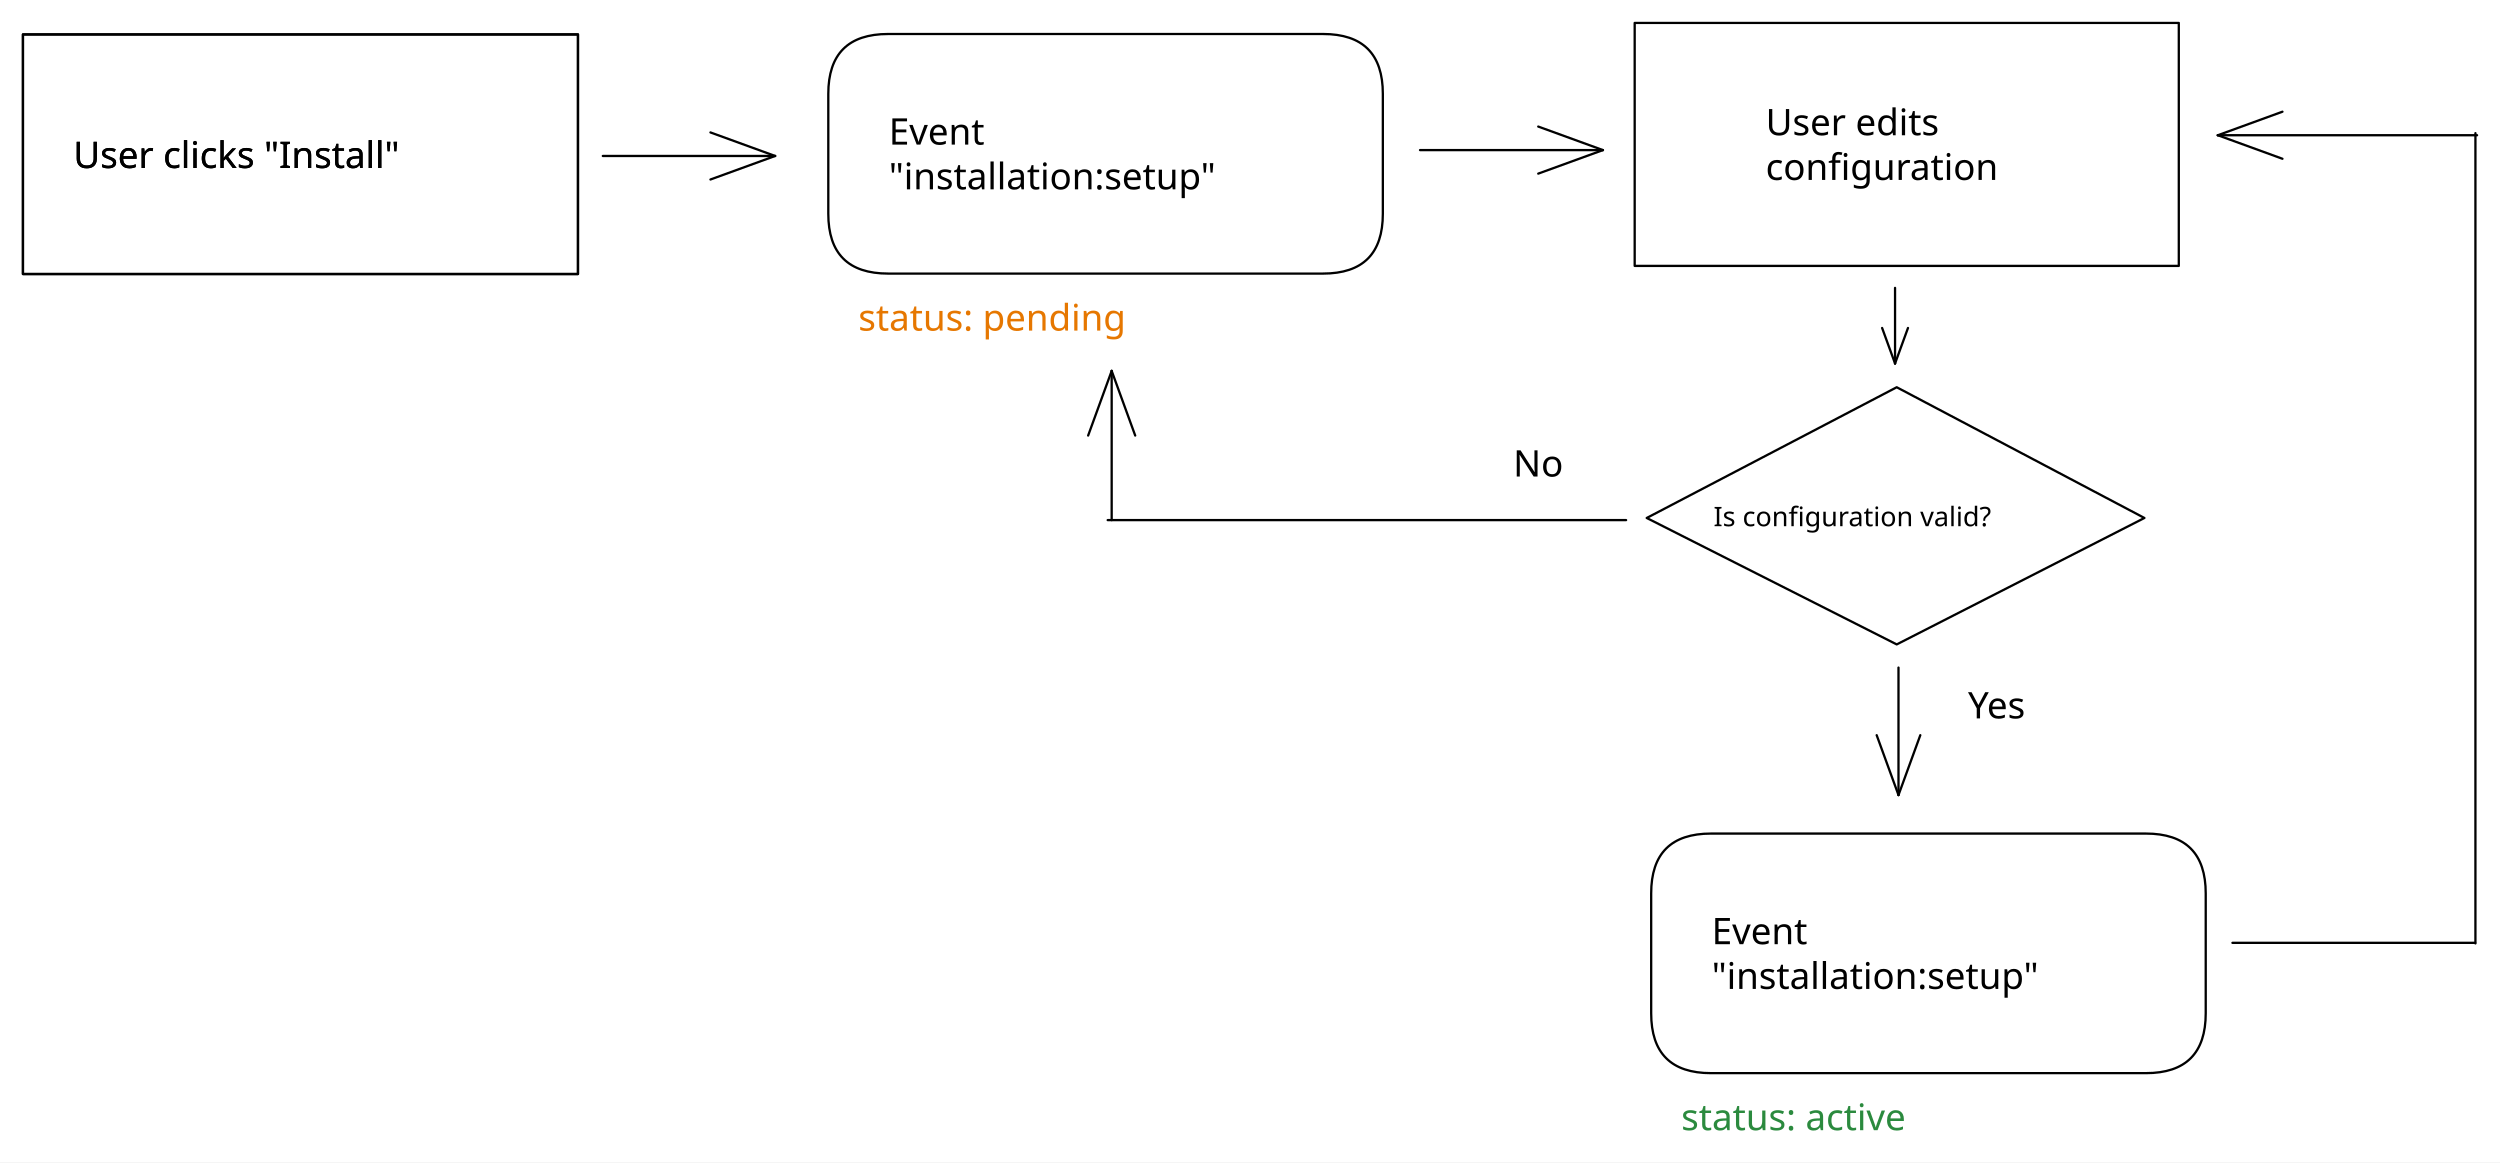
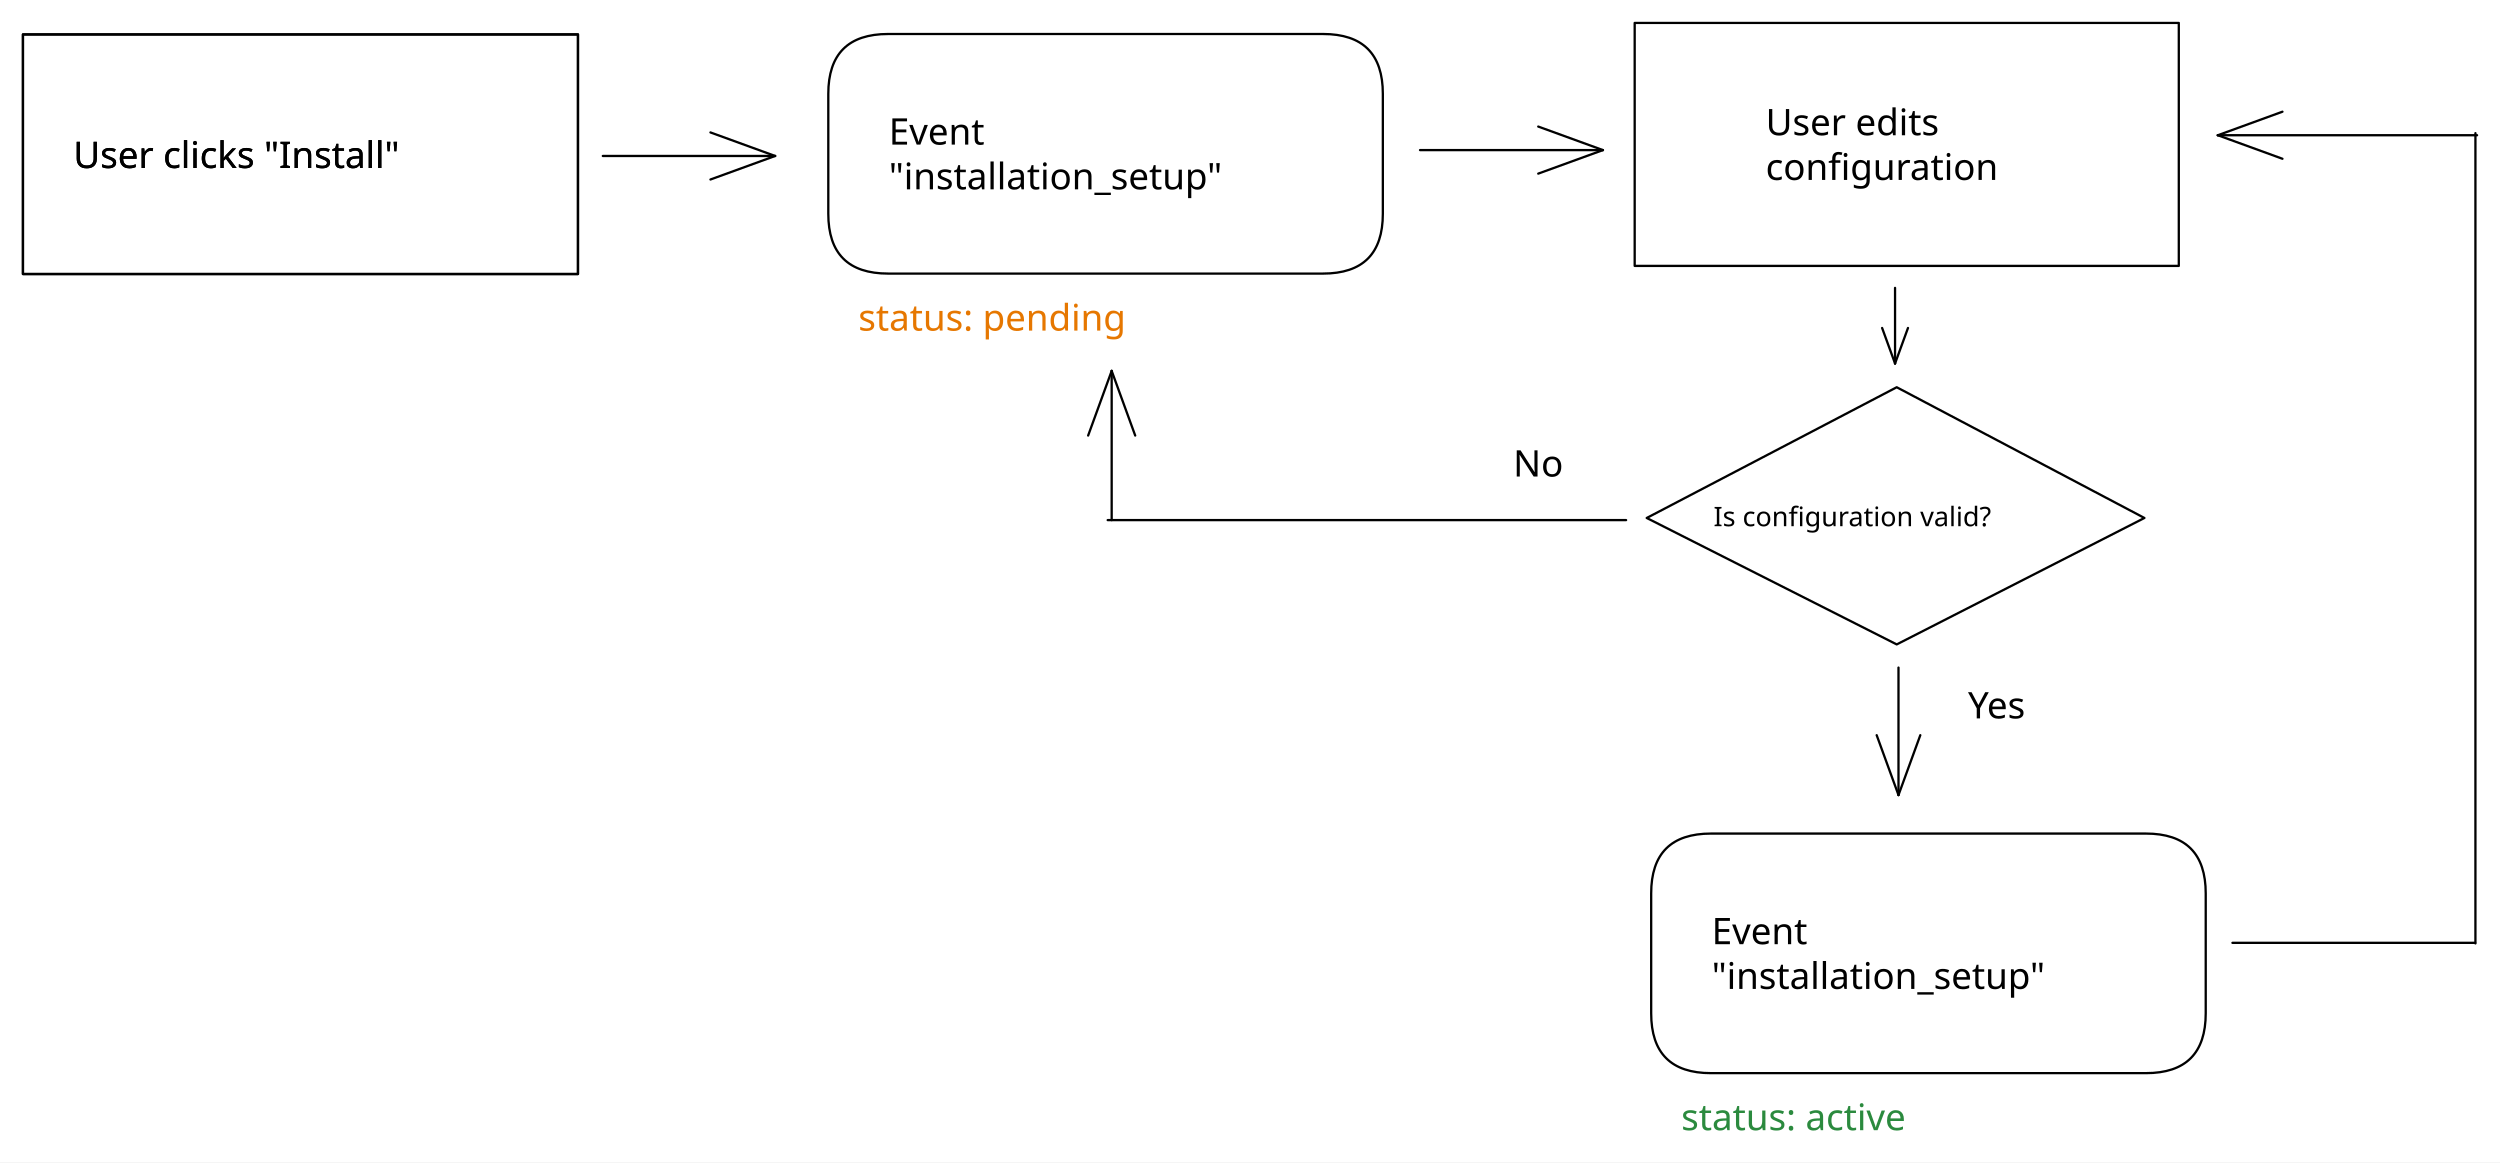
<svg xmlns="http://www.w3.org/2000/svg" version="1.1" viewBox="0 0 1090.028 506.779" width="2180.056" height="1013.557">
  
-   eyJ2ZXJzaW9uIjoiMSIsImVuY29kaW5nIjoiYnN0cmluZyIsImNvbXByZXNzZWQiOnRydWUsImVuY29kZWQiOiJ4nO2cWXPayFx1MDAxNoDf8yso5jVoel/ycstcdTAwMGL2YDuO9+1myiWDXHUwMDAwXHUwMDA1ITBcdTAwMTJ4mZr/fk/LXHUwMDFlXHUwMDEwQlKEXHKEyY1qamLolnSkPt/Zupu/PpRK5fCp75Q/lcrOY9323MbAfih/NN+PnEHg9nxoXCLR56A3XHUwMDFj1KOe7TDsXHUwMDA3n37/3e73rZZcdTAwMWLe9XpcdTAwMWSr3uu+nOZ4Ttfxw1x1MDAwMDr+XHUwMDE3PpdKf0X/j91o4NRD2295TnRC1DS5XHUwMDE3Ryz57WHPj+6rqMZUIc7HXHUwMDFk3GBcdTAwMWJuXHUwMDE3OlxyaG3aXuBMWsxX5aFztt1cdTAwMGVdvtf5fODc3exX97fdk8ldm67nnYZP3stD2fX2cFx1MDAxMJMpXGJcdTAwMDe9jnPpNsI2tOPE9+Pzglx1MDAxZby0yVmD3rDV9p3APD9cdTAwMWF/2+vbdTd8MtdBk29fXkK836N5XHUwMDAzXGZbXHUwMDAyaUVcdTAwMTEhiDNEx63R+URaWlxixFx1MDAxNGVCXHUwMDEwzmhCsK2e11x1MDAxYlx1MDAxOMF+Q9ExXHUwMDEx7c6ud1ogn99cdTAwMTj3XHRcdTAwMDe2XHUwMDFm9O1cdTAwMDFcZtik38PrI1x1MDAxM1x1MDAxMEQqjeAu47a247baYfRcdTAwMWPMYiAmlZPGwIlGXHUwMDAyXHUwMDEzJTlcIlxcyHGLuW2/1oiU4s/km2zbg/7rXHUwMDFiK0fixUQ2XHUwMDFmq0mNimtVbLS3rpztz+3KZftcdTAwMGI/OFx1MDAxZd5/rp5s7o/G15pSQXsw6D2Uxy1/f8y7bv1sYPfPN/e7j53L9iBwXHUwMDFhqHJ/uoDrnth3l5uHNS9cdTAwMTCfXHUwMDBmuo1vbXmCXHUwMDFma8Wu+/rX5FVcdTAwMGX7XHL7hVx1MDAwMyxAJyRVQmA60Vxyz/U70OhcdTAwMGY970NMsvnYXHUwMDE0WGWxXHRqrZFCiuHCcPJm68Zr1GpVXFy92PBGXHUwMDBmzcPew8G6w6lcdTAwMTGyqGacXHUwMDEzxoiMk2HOZ1JYXFxxxVx1MDAxMMKUaJKU68ezqVx1MDAxMJIwUPhcdTAwMTeZedeV/n3Pub6uXHUwMDFlPLV9VHF2ncu2u7WA66rq4fPg8Gijd/C4wVx1MDAwZW43LqXYJotcIl5zyaRcXCzxmKJM4rkgRHDKi1x1MDAxMy9cdTAwMWa5eLDbJ6Pzx3Nnd8RrdmdXrTvxWCOAiWotlJJcdTAwMDTJXHUwMDE5f6wszCVcdTAwMDJXXHJcdTAwMWTAXHUwMDAwiCUyT+bzw1x1MDAxOEmisCY6lfaxbpXxUdffPKrsqcOjxn7l7GBY+UM1yjNcdTAwMWGXYlx1MDAxNFx1MDAwMvNh9Ubh+zBcYoS1nlx1MDAxZobQeVxmUznQOZ5PMlxy/3FamFx1MDAwM9R+2Lra+Lb9dLCN9r70289H11x1MDAxYnx1XHUwMDFj4DdxQDDJ5UCCY1SSKU3xkjmIXHUwMDBmxphcdTAwMDOCZtVfYVx1MDAwNXJkOLtVqP+bXHUwMDE0dKJcdTAwMDc9Pzx1nyMlXHUwMDEzU9/u2F3XM299Mlx1MDAwNpHmgkjngTMo1T233lx0Sl/LNT9cYm3P+1qOv+3AgbslrmpO3/DcllH2suc0pylcYl1IXHLHzWEv9sx1XHUwMDEwx4bLXHJqjaT8vYHbcn3bO/uOaG8jMuZ3kkRKRjRcIjTmXGa/R2RlL3hqfulcdTAwMWPd3dTPzsLmk/zWIOfr7pnA4VhcYjEqMJMpiaJAltCCXHUwMDAzmHrJiVwiVnpcdTAwMTZIqpNAUqnBU3GyhODzXHUwMDA3gFZcdTAwMWTBzb/6X8vui1wi2yGo4KfAXHSH/Vxm3ChfKW75XHUwMDAyvlx0OlwiaCZ0XHUwMDE4mNNESF1cdTAwMTg6dlx1MDAxY3ry9r5a21x0bna79Lp/7Fx1MDAwZp/XXHUwMDFkOnjEKPFSVOjZXHUwMDA0kCNtUSwoXHUwMDAyx7PcXHUwMDA0sCBzMCCccL5a5Fx1MDAxNFx1MDAwNYuUWnv4hdzC0zBcdTAwMDWBXHUwMDE5XHUwMDEzXHUwMDE4XHUwMDE35+5XXHUwMDFh9itccptow8+ShilKKVx1MDAwNsX4lYb9SsN+fHT4s6Vhue6J5MxcdTAwMGJwrVxiQ3NMXHUwMDBiXFw8XHUwMDFk9ndO9uWd2tKVbtg9c57Y/bp7J8DNXCKIIcxcYoPoR5FpKFx0tTDDVPNcdTAwMTfnxPXSoISs11wijGpcdTAwMDJZYXSkuSpuabCVXFxLXHUwMDEyXHUwMDFkLIksZUxcdTAwMTHylkmC9ziiZVx1MDAxNfOd0+Pr0+rtSf/mOmjfe7eN5tFxY1x1MDAwMdftSjm6aezUXHUwMDFmv9Er73Lz+bj6fHa7IMfJXHUwMDEwgVx1MDAwMZpo0btcdTAwMWQnlVmEMqMuXHUwMDE4spnChO5sNzr6vFW1/VH78aKxp1x1MDAwZtBcdTAwMDZdd0I1XHUwMDA3x0hA51x1MDAwNeLgIKmaJpRcdTAwMGJLIKklZ0RrruTSXHUwMDAwXHUwMDA1W1Akb8NcdTAwMDIrhiGgXFw8g9/zhipN61x1MDAxNuBccp2GXHUwMDFiXHUwMDA2X33wVE23NVx1MDAxY0S50TokbdnC5aL2wnSaN1RcIos1zTThTJLihcn86HxNWWOMWlx1MDAxNFHFkKAmRsXTrClcZt6QKSGlxkhotbzCpORcdTAwMTYmYEfly5FWMpmJV1x1MDAxNVx1MDAwNVx1MDAxMiAmXFzC4pX3kVx1MDAwN3HaINx0/Ybrt6Bt4pH+WXJVK5DdR6zWh9HYWlx1MDAxMK5wXHUwMDA0KVx1MDAwNMRvYPUgnVCxbi27XHUwMDFmXHK2pahWIFwij8aCy9dcdTAwMWVj31h2/Mb3pcpfiVx1MDAxNZOqYsRSJpWnWmhcdTAwMDFpv2RyRixcdTAwMTNQKcbASFwiXHUwMDBlXHUwMDA3xWJGLM9cdTAwMGXCrV6364bwoo96rlx1MDAxZqa+0Fxyg3HbsWfMXHUwMDA0PFa8Lcl731xccTqmmfxVmqhV9GH8959cdTAwMWZTe2fqaeLsXHUwMDBm8X/nN0woM1xiwIIpKTkuXHUwMDFlpudHa2tqmIBrS2AmXHUwMDEw41x1MDAwNHyrSFx1MDAxOCapLFx1MDAwZV5cdTAwMTc0zyCB1PJyZ6ktSTlEXpH6cj5cdMGzXHJcdTAwMTPmZk1cdTAwMTdDatWWSVx0nV/MLWiZ5rJcdTAwMDGmhI4xJCeYcFx1MDAwMiPCYv1eTZOwgFx1MDAxOej0Ylx1MDAwM+RcdTAwMWItU36+mZCKXHTJlFLUzKpcdTAwMTFcdTAwMDKjNytcdTAwMTW1XHUwMDE0h8jtn0P9yy1TlqImzi5kmTKzXHUwMDEzklx1MDAxOTFhpFx1MDAxMaMkXj36nmVqbmDPXHUwMDFm2DdflN3b21JcdTAwMTe3I1x1MDAwNYSsuWWCN2tJ8MfQU1x1MDAwMXix0Nqcb1b7UYRcYtMwXHUwMDE4XHUwMDFjM5JcdTAwMWQyOVx1MDAxMFa9Kz9Jq26nVPVgVFx1MDAxMJNULyFBXHUwMDE5a1VK0u1cdTAwMWZ27M1+o30mKabE67fuXHUwMDFhJ72FraBjkvPJoy4s/Vx1MDAwMZzDYfCp1HdejFFa0rPiXCJgUqQ3cUtY5lp9QJpSqWCQXG5ze73Z6fW8mz86gXdyd9292zxcdTAwMWRcZuvrzq1cdTAwMDZ7XHUwMDBmqVxm6KJJeJJlXHUwMDA1rrSlXHRCXGbctokosut+5E7Z1HlcdTAwMDe2tFx1MDAxMLaSMomFik2SrKKsoFx1MDAxOFEktZi1XHUwMDE4rux66I6cdcLqVaJcXKpcdTAwMWGu3e3Fo7JcdFiUZFx1MDAxNtQhuFx1MDAxMFJcdTAwMTBa3Fx1MDAxZm7ueurievv2vuJ03Xaw62x1wj/WnSullcX4xFx1MDAxZrIprojCXHUwMDE2JKVcdTAwMTD7QahlSlxiS1x1MDAwYtRcdJazXFxBXFxqYcq4XHUwMDAx31x1MDAxY0gkOePQLFi88rFcdTAwMTLv+I5cdTAwMWQlXHUwMDFm8667huvhc6/7jpJ/gShBaULm31mTvaYqMysnSDNcclxmkOKwPz83O87JRkftPI1uNi5OPb7/eLXusGtcIi1I5Fx1MDAwNIUkXHUwMDBl0nI+7UQpRZbSXGJpylRcdTAwMTT8Llxydsyj1Vtag6+WTGuZMsGNmSUg/9PUdNDxmt0kMtaM4WVcdTAwMDTGeUpJKKXFXSy2JFx1MDAxM+r1XHUwMDEx4CBTvXJcXG4tKE3VyEsjs2f0P+m+XHUwMDE3Z72qVbjiLElzIY0kT8tQefbCR0pAdYHS4kX9m8Z9+C08v2qOvjWfLvdcdTAwMWWq7cqRXndIXHUwMDE1xLLR8l0mXHUwMDA0M843XHUwMDAxKUS6mHKK9JIhJURYiOK0fW+zWarGXFxC7Kn5/DC+o2SmmSlh58KYKJkl6ztcdTAwMTktXHUwMDBirlx1MDAxY021LbRsVJlcdTAwMTmlxGlcdTAwMWbi/85dyZYki0ZmZlx1MDAwM7hmxdPO/IrCmsIoXHUwMDA0t7CQ8LBcdTAwMTBcdTAwMWb8QFx1MDAxONEshCBcdTAwMTniiqethFx1MDAwNFlMcWq1i5FcdTAwMGJcdTAwMTR1XG7DmFVDzi85lqZqyDBmkDZcdTAwMTBcdTAwMDRRJFiJycrsUqyCzLnxzvy15d9ZOZ7qXYlpxaKMQOx3IGbiZjiI4Lr4mpb8TGRNrYBJji2wtGBcdTAwMDLSfDJDXGZazfLw16rxKs1cdTAwMDDnXHUwMDE2V2TaUf+zJ1x1MDAwMWGtlLFPqzVcdTAwMDSZ+6OzXGZBXHUwMDE27vlcdTAwMTWVUmIyXHUwMDFiS1x1MDAwNixjgzuhhM5OXHUwMDE5aYtDXFxcdTAwMDVjKGFcdTAwMDRcdJZqhvtCRij/91x1MDAxNKalwkhBJEcxZ1xcISbSZ9ekwkIxXHUwMDE0zUor9Vx1MDAxM1mjmG7OaYwyZ7CyZ9ZcdTAwMTWGN6yULJ7Dt1x1MDAxYlftq5BcXGv/4dRv1UPfueh662+LqLIg4lBcdTAwMTSyIWOLJrY3skVcdTAwMThZVEDYwpeeXHUwMDFmpCzySZm/gsxUXHUwMDBiXHUwMDE0X5i8kjRdUiEntcyFVcKvnSD+xn5U+duI8TZ+YvqVXHUwMDA0SCPGwJeL4lx1MDAwMO26u4OdXHUwMDFiuzpcdTAwMTLi4n5Hnz2c1ja311x1MDAxZCCwtFx1MDAxNoHIXVx1MDAxMJyWX4Mv11x1MDAwNFO29FwiXHUwMDE4SXHms/xcdTAwMTBwa1KKN23mfVx1MDAxNz8qjuzC+DnsrVx1MDAwMz4gxdtC4XiQlcBHSlx1MDAwNtFcdTAwMDWhxVx1MDAxM+L84vma0lx1MDAwMz0gYMlcZoVcdDgnIWJcdTAwMTnx8tacpuBDiaVBNi5mY2FcYlx1MDAwZYVpQatd1KU1RWIhsXDh5VNm9Vx1MDAxNNHapCtUXHUwMDEzzVx1MDAxMeOzUSeEwkppySFcIoWDavq2UHiuXHUwMDAwXHUwMDFkXHUwMDExJM1cdTAwMDS+koQjaiZcXFLEXCJaglZgXHUwMDA14kNA/POEwjHVnDNcdTAwMTTOKpXH/PSMJ5eIo3lms/ZcdTAwMDb2Nr16PDlcdTAwMWHtqueb7TO992UnXFx7U4Q5NYumXHUwMDE5XHUwMDE4XHUwMDFiPFx1MDAxYlx0c2Kyclx1MDAwMFCSJWflZqNXMlx1MDAwNc+ulTNtflBSkZWWylx1MDAxOUJU47lcZtHPVipPXHUwMDE5pcR578JcdTAwMTHn8MjA+VChUPGZK/u4dutcdTAwMWVfXHUwMDFl7lx1MDAwZb482fc7T0de7WTtf7JcdTAwMDPerLYgWNXZQDK5XG4g00JcdTAwMDOwXHUwMDE1REqz5+RlknRmM6ZAmGKzI2W1XFxiiVx1MDAxOf9/5nK6fj07TnPymVx1MDAxObur7DWUWnNccvyi4rF7/p7UteVTIFx1MDAwYuIuSFVESulcYktimUVcdTAwMTVjPpf4Q1aYmjX+Slx1MDAxNppcXIaIkJr9XHUwMDE4KyYzc2fw/GQuZE+E5FxcXG4hlVwiICFK20MmLFx1MDAxZO3letmo8e/eXHUwMDEwUZnVkcR50+bgw+uVyna/f1x1MDAxYcJQjl87aIvbeK1UTFx1MDAxZac8cp2HzVm9/a1cdTAwMTlcdTAwMWSmQFx1MDAxML04w7JjXHUwMDFl6q+/P/z9PyfQXHUwMDFjhiJ9
+   eyJ2ZXJzaW9uIjoiMSIsImVuY29kaW5nIjoiYnN0cmluZyIsImNvbXByZXNzZWQiOnRydWUsImVuY29kZWQiOiJ4nO2cWXPayFx1MDAxNoDf8ysoz2vQ9L7Myy3vY8fjeN9ubrlkJEBBSFx1MDAxOFx1MDAwNF6m8t/vadmDhFx1MDAxNlwibLCZlFWp2Fa3xJH6fGfrbv7+VKutRFx1MDAwZj135Y/ainvfsH3P6dt3K5/N+ZHbXHUwMDFmeGFcdTAwMDBNJP57XHUwMDEwXHUwMDBl+424ZzuKeoM/fv/d7vWsllx1MDAxN92EYcdqhN2ny1xc3+26QTSAjv+Fv2u1v+P/U1x1MDAxZtR3XHUwMDFikVx1MDAxZLR8N74gbko+iyOWPbtcdTAwMWZcdTAwMDbx5yqqMVWI83FcdTAwMDdvsFx1MDAwMVx1MDAxZlx1MDAxN7lcdTAwMGW0Nm1/4CYt5tTK0D3ZaEdcdTAwMWXf7fy1595cXH3Z/LLhXHUwMDFkJZ/a9Hz/OHrwn1x1MDAxZcputIf9lEyDqFx1MDAxZnbcc8+J2tCOM+fH11xyQnhpyVX9cNhqXHUwMDA37sA8P1x1MDAxYZ9ccnt2w4tcdTAwMWXMfVBy9uklpPvdmzfAsCWQVlx1MDAxNFx1MDAxMYI4Q3TcXHUwMDFhX0+kpYVATFEmXHUwMDA04YxmXHUwMDA0W1x1MDAwZv2wb1x1MDAwNPtccsVHXCLajd3otEC+wFx1MDAxOfeJ+nYw6Nl9XHUwMDE4sKTf3fMjXHUwMDEzXHUwMDEwRCqN4FPGbW3Xa7Wj+DmYxUBMKpPGgVx1MDAxYo9cdTAwMDQmSnJEuJDjXHUwMDE287G9XHUwMDFkJ1aK/6XfVeA8v6t/tCTRXHUwMDEz/HzmR/JcdTAwMDCm/2ZWv9I6llx1MDAxYfv1XHUwMDBid+Ovdv28/ZXvXHUwMDFkXHUwMDBlb//aPFr7Mlx1MDAxYT/khELa/X54tzJu+fF52n1cdTAwMWInfbt3uvale985b/dcdTAwMDeug+q3x9Xu+/xb8lx1MDAwMoY9x37SXixgJCVVQmCajKjvXHUwMDA1XHUwMDFkaFxmhr6fnFx1MDAwYlx1MDAxYp1E4T+lXHUwMDA0nlxyNIFVXHUwMDE5aKCjXHUwMDFhKaRcdTAwMTiuTFx1MDAxYW+2rnxnZ2dcdTAwMTNvnq36o7vmfni3t+ykaYQsqlx1MDAxOeeEMVwi02purmdSWFxcccVcdTAwMTDClGiSlev9QVNcYklcdTAwMTgo/IFZ9fuqzf3H/v7Barh3v8r2rlfPpdgg88JXc8mkfFx1MDAxM3wxRaX4ckGI4JRXx1fec3Fnt49Gp/en7vaI79idbbXs+GKNgFxmqrVQSlx1MDAxMiRznlJZmEtcdTAwMDROXHUwMDE0Olx1MDAwMM1igVx1MDAwMJPZPCRGkiisiS5EN2FcdTAwMTRcdTAwMWZ0g7WD+q7aP3C+1E/2hvU/lbOSU8Q04Vx1MDAxM9r2Vij/XHUwMDFjXHKBsNZzQyNy76NCKvRcdTAwMTSnJpmGf5xWplx1MDAwMrXv1i9Wv2887G2g3a+99uPB5Sp/Oyrwi6ggmEylQoLPU5IpTfGCqUhcdTAwMGbGmFxugvIwKKxAjlx1MDAxMj+2QFx1MDAxOOaprolWhEF07D3GKicmzm7ZXc83Y5CMSKzH8Fx1MDAxZU9cdTAwMDduv9bwvUZnUPu2slx1MDAxM1xmXCLb97+tpN/9wFx1MDAwNSEydzWXr/pey6j+iu82J5mIPEjoxs1R2EtaXHUwMDFiII5ccrfr7zjZx1xu+17LXHUwMDBibP/kJ6K9jE9emt1cdTAwMTEwilx1MDAxYVx1MDAxNJLpynzWd1x1MDAwN1x1MDAwZs2vnYObq8bJSdR8kN9cdTAwMWRyuuxeXHUwMDBinJGFXHUwMDEwo1x1MDAwMjNZkN5cdGRcdC04YKpcdTAwMTec3oH7zONJdVx1MDAxNk8qNXgxTl5cdTAwMTdlkp9HmcU0anCjSkM4w2dJi15H4+ZcYmT6XHUwMDE2fFvxnrTdjkBPr1x1MDAwN2407JUwSfmbMjldwFx1MDAxN5FJUo4gSyYkXHUwMDE5XHUwMDEyIVJcdTAwMWRMdlx1MDAxOPny+nZzZ2twtd2ll73DYPi47GCCksVZmKJC57NBjrRFsaBcYlxc1WKzwYpcXFx1MDAxMiE54fxdsaRcdTAwMTBm4Fx1MDAwZizngOWLcz1cdTAwMDXxXHUwMDFlXHUwMDEzXHUwMDE4V4fzI9f7yPV+9VxcT1FKMajJR673ket95HqLzfWmui4yZZaBa0VcdTAwMTiaYZLh7GG/t3X0Rd6odV3vRt1cdTAwMTP3gd0uu+dcdTAwMDL4LIJcdTAwMTjCjDBcdTAwMDVcdTAwMWOSSURcdLUww1TzJ8fF9cJcdTAwMTAlVFqEUU0g9YyPXCI3xi1cYupgZCSJXHUwMDBmllx1MDAwNZgyplximWnK4eVOalFzXHUwMDAw7vHh5fHm9VHv6nLQvvWvnebBoTOH+3alXHUwMDFjXTlbjfvv9MI/X3s83Hw8uZ6TU2WIwLgkyrMop0plXHUwMDE5r8woXHUwMDBmhuSoMq9bXHUwMDFiTkeftjbtYNS+P3N29Vx1MDAxZVqly86r5uA0XHRcdTAwMTAgXHUwMDEwXHUwMDA350nVJK9cXFhcdTAwMDJJLTkjWnMlXHUwMDE3hitYhippIFx1MDAxNlgxXGah59yI/JmnVDPo4Fx1MDAxYzyl63jR4FtcdTAwMDBerOm1hv04p1qGZK9cXLip4D2BX+QpVWlcdTAwMDFGM004k0RWJm96eL+k5DFGLYqoYkhQXHUwMDEzzeJJ8lx1MDAxNFx1MDAwNk/JlJBSYyS0WlxcZVRyXHUwMDBiXHUwMDEzMLby6VA6XHUwMDBmYi6yVVx1MDAxNFx1MDAwMIEw8nVrXl5cXI95JZ5cdTAwMTDo9aM1L3C8oDUp2PNyrp1cbqWDXHUwMDE46MYwVlx1MDAwMFx1MDAwYuJcdTAwMWSOICOBXHUwMDAwXHUwMDEwXGYlZCcq1a1l92KNsFx1MDAxNNVcbiTn8YBxmXt6N3B+LtX0VV4pqepGLGXqXHUwMDA0VFx1MDAwYi2wRpLJnFgmXCJTjIFdRVx1MDAxY1x1MDAwZYpFTizfXHUwMDFlROtht+tF8P5cdTAwMGZCL4iy7zl+oauG9bZr52xcdDxWui1rXHUwMDE0euaOk9FR8lst0b34j/Hv//tcXNi7VJkzV39K/5zdeqHSuFx1MDAwMVx1MDAwYqak5Lh6nD897ltS61x1MDAwNfBbXHUwMDAyM4FcdTAwMTgn4I5FxnpJZXFw1KB5XHUwMDA2XHSkXHUwMDE2l4pLbUnKIViL1ZenZtzKrVx1MDAxN+Zm5Vx1MDAxOUPqfc2XXHUwMDEy+kWzPFx1MDAxNc3XTIbCVPoxhlx1MDAxNFxiXHUwMDEzTmDYWKrfs/1cdTAwMTJcdTAwMTaAXHUwMDA1nZ5cZoV8ofmantVmpGJCMqVcdTAwMTQ1XHUwMDEzhITAXHUwMDEw56WiluJcdTAwMTBcdTAwMTH+c6h/ufkq0+bM1ZXMV2nWQ0pjL4w0YpSkK1Y/M1/NVexcdTAwMDd9++qrssPddXV2PVKA0ZKbL3izllx1MDAwNKdccj1cdTAwMTXwmFxu0s31ZoVcIkWIMFxyg8ExI+XBl1x1MDAwYlx1MDAwMdqr8p6i+npBJVx1MDAxMUZcdTAwMDUxSfX8XHUwMDEyn7EyXHUwMDE1pPbBfsde6zntXHUwMDEzSTElfq9141x1MDAxY4VzWzbIJOfJXHUwMDEzLjqtXHUwMDAyuKPh4I9az30yTUXJ1Fx1MDAxYlx1MDAxN1x1MDAxZbNcIr2IYsJKXHUwMDE3l1x1MDAwMOCUSlx1MDAwNWNXmeLLtU5cdTAwMTj6V392XHUwMDA2/tHNZfdm7bg/bCw7xVx1MDAxYaw/pEigoiaRylx1MDAxNi+40pYmXGIx8PQmXGIprzWSXHUwMDFiZVP3XHUwMDE1XHUwMDEw00pcdTAwMTBLyiRcdTAwMTYqNU2zwOKFYkSRWVxuaPOhzG5E3shdJsieJZrKmOPZ3TBwijCjpLSkXHUwMDBmgYeQgtDqvnJt21dnl1x1MDAxYte3dbfrtVx1MDAwN9vueif6c9kpU1pZjCe+kk1QRlx1MDAxNLbMQjaMIVxmM4WKhUX6XHUwMDA0yzxlXHUwMDEws1qYMm7MgDmQyFLHoVmwdH1lkZ7zXHUwMDE1XHUwMDBi7j9Pu+8rivhcdTAwMTU8stKEzG1cdTAwMWZO+Zqr0qSZIM00aFx1MDAxOKmO0uNjs+NcdTAwMWWtdtTWw+hq9ezY51/uL5ZcdTAwMWQlTaRcdTAwMDUplKCQPkHWzCdcdTAwMWRcdTAwMTalyFJcdTAwMWEhTZmKw86FoYR5vLxLa/CLkmktXHUwMDBiprMxs1x1MDAwNGRemppcdTAwMGU6XWlLYlLNXHUwMDE4nmNIOk1FXHSl9NXuXGZbklx09fxAcJCJXlPc286gNlH1ro3M5tH/XHUwMDE0+zlcXPbi3sLtlUk6XHUwMDE12VjyokwxtVxmNVx1MDAxYmNSXHUwMDAyilxmzFYv0185t9H36PSiOfrefDjfvdts11x1MDAwZvSyI6sgioxXXHUwMDA0MyGYcXRcdTAwMTlkIcbElFOkXHUwMDE3jCwhwkJcdTAwMTRcdTAwMTftmctni1x1MDAxYXNcdOGf5jOgOe/6lmam+vxcdTAwMTJiM/WtbDGmpGXOZZ6JtrnWeOq5ocxcXPYp/XPm2rQk2ZPjKW1T3+eaVc9cbqfXXHUwMDAxlpRYIbiFhYSHhZDiXHUwMDFkiS1Y11xmkiGueNHCSZDFVJLeaYHzK1x1MDAwYjOViS2rXG5PL1wi1iaqwjCwXHUwMDEw7Fx1MDAxM1x1MDAwNEErWJhkSXgtVVx1MDAxM+bc+Hmee1x1MDAxZP+mWvBE73pKdeZlKVJfLZGLx+Egguvqq1+mJz5LaipMSmuBOVx1MDAwNjtR5N1cdTAwMTli0GqWnD/Xgd/SVnBucUUmXf4/myFcdTAwMTDWSlx1MDAxOSP2ntZi1t3fZdaizCZML5bUMlx1MDAxM91YMlx1MDAwMFx1MDAxZVx1MDAxYptAKKH5mVwibXFcYuNgoCVcZjPBUuWevpKlmv7VXHUwMDBmk1JhpCBwpJgzrlx1MDAxMFx1MDAxM8WTalJhoVx1MDAxOIpnrJX6hUxWSoFntFilXHUwMDEzV+Wz7lxuw1x1MDAxYlZKVi8gtJ2L9kVELnVwd1x1MDAxY7RcdTAwMWFR4J51/eU3WFRZXHUwMDEwuyhcbsmXMViJgY5cclx1MDAxNkZcdTAwMTZcdTAwMTVcdTAwMTBcdTAwMDDxhacjXHUwMDA1q4RcbqatIFx1MDAxMdZcdTAwMDKlVz0vskYgqZBJdXLRJe9Ld1Cc/79tnduI8TKaUtqWxUkjxsD9i+o4bXvb/a0re3MkxNntlj65O95Z21h2nMDuWlx1MDAwNDJcdTAwMDJBcFFyXHUwMDBm7l9cdTAwMTNM2cLrcaTA/+dpXCLg5KRcdTAwMTSzbU5+XHUwMDA1TSrN7aJp2lx1MDAwZpdcdTAwMDEmkOJlsXQ6SsvAJCWDyIPQ6mn39GL/krJcdTAwMDQ9IJgpjaVcdDguIVJ59+JcdTAwMTa0XHUwMDE2bSgmllx1MDAwNtm4yFx1MDAwN9NcdTAwMTA4XG7Tgt5zMZjWXHUwMDE0iUVcdTAwMDbTlZddmVVXRGuTXHUwMDE0UU00R4znw1aIpZXSkkNIXHUwMDBiXHUwMDA31fRlsfRMXHUwMDExPlwiSJqpfiVcdEfUTFx1MDAxN1x1MDAxNYhFtFx1MDAwNNXBXG7Eh4j614mlU/o7YyxdVtpPufac85eIo1nm4nb79lx1MDAwNr24PzpcdTAwMThtq8erjVx1MDAxM737dStaenuFOTUrslx1MDAxOVgknFx1MDAwZqU5Mbk/cCnJgnN/s1xyLZvol9f2mTbfhKnIO5b2XHUwMDE5QlTjeVirX620XzCUmetexSyeXHUwMDAyLVx1MDAwMzdGhULVp+Psw51r7/B8f7v/9cG+3Xo48HeOlv5rS+DNalx1MDAwYoJgXU4tk29BbVGQXHUwMDAxXHUwMDA2hUhptsY8zfzm9pNcboQpNlx1MDAxYmfeXHUwMDEzXiwxS6zHXHUwMDA3vIW96/nBnFx1MDAxMeLSVEGVr9vUmmuAXHUwMDFjVU9cdTAwMTWmb8JdWohcdTAwMDWyIIKDzEhcdTAwMTRUsbAklllcXDKGeIHfXG6GqdlloGSlaXWILanZNvKu+M66MXp2fOeydUNyLoWQSlx1MDAxMVx1MDAxMFx1MDAxY1x1MDAxNe2HXHUwMDEzlo73pT3tJ/l379uo51x1MDAxNSlz3aTN+PR8p1x1MDAxNbvXO45ghMevXHUwMDFkVMpznqsnyeOsjDz3bi2v3L8148NcdTAwMTQt4lx1MDAxN2eAd2O1+/Hpx/9cdTAwMDGPpEeaIn0=
  <defs>
-     <style>
+     <style class="style-fonts">
      @font-face {
        font-family: "Virgil";
-         src: url("https://excalidraw.com/Virgil.woff2");
+         src: url("https://unpkg.com/@excalidraw/excalidraw@0.14.2/dist/excalidraw-assets/Virgil.woff2");
      }
      @font-face {
        font-family: "Cascadia";
-         src: url("https://excalidraw.com/Cascadia.woff2");
+         src: url("https://unpkg.com/@excalidraw/excalidraw@0.14.2/dist/excalidraw-assets/Cascadia.woff2");
      }
    </style>
  </defs>
  <rect x="0" y="0" width="1090.028" height="506.779" fill="#ffffff" />
  <g stroke-linecap="round" transform="translate(361.1458 14.82465) rotate(0 120.8945 52.23047)">
    <path d="M26.12 0 M26.12 0 C79.2 0, 132.29 0, 215.67 0 M26.12 0 C82.58 0, 139.04 0, 215.67 0 M215.67 0 C233.08 0, 241.79 8.71, 241.79 26.12 M215.67 0 C233.08 0, 241.79 8.71, 241.79 26.12 M241.79 26.12 C241.79 41.82, 241.79 57.53, 241.79 78.35 M241.79 26.12 C241.79 40.25, 241.79 54.38, 241.79 78.35 M241.79 78.35 C241.79 95.76, 233.08 104.46, 215.67 104.46 M241.79 78.35 C241.79 95.76, 233.08 104.46, 215.67 104.46 M215.67 104.46 C154.91 104.46, 94.15 104.46, 26.12 104.46 M215.67 104.46 C159.42 104.46, 103.17 104.46, 26.12 104.46 M26.12 104.46 C8.71 104.46, 0 95.76, 0 78.35 M26.12 104.46 C8.71 104.46, 0 95.76, 0 78.35 M0 78.35 C0 60.3, 0 42.26, 0 26.12 M0 78.35 C0 62.03, 0 45.71, 0 26.12 M0 26.12 C0 8.71, 8.71 0, 26.12 0 M0 26.12 C0 8.71, 8.71 0, 26.12 0" stroke="#000000" stroke-width="1" fill="none" />
  </g>
  <g stroke-linecap="round" transform="translate(719.9306 363.4444) rotate(0 120.8945 52.23047)">
    <path d="M26.12 0 M26.12 0 C64.5 0, 102.88 0, 215.67 0 M26.12 0 C68.26 0, 110.4 0, 215.67 0 M215.67 0 C233.08 0, 241.79 8.71, 241.79 26.12 M215.67 0 C233.08 0, 241.79 8.71, 241.79 26.12 M241.79 26.12 C241.79 36.8, 241.79 47.49, 241.79 78.35 M241.79 26.12 C241.79 40.49, 241.79 54.86, 241.79 78.35 M241.79 78.35 C241.79 95.76, 233.08 104.46, 215.67 104.46 M241.79 78.35 C241.79 95.76, 233.08 104.46, 215.67 104.46 M215.67 104.46 C155.99 104.46, 96.31 104.46, 26.12 104.46 M215.67 104.46 C153.97 104.46, 92.26 104.46, 26.12 104.46 M26.12 104.46 C8.71 104.46, 0 95.76, 0 78.35 M26.12 104.46 C8.71 104.46, 0 95.76, 0 78.35 M0 78.35 C0 58.41, 0 38.48, 0 26.12 M0 78.35 C0 58.62, 0 38.89, 0 26.12 M0 26.12 C0 8.71, 8.71 0, 26.12 0 M0 26.12 C0 8.71, 8.71 0, 26.12 0" stroke="#000000" stroke-width="1" fill="none" />
  </g>
  <g stroke-linecap="round" transform="translate(10 15.01563) rotate(0 121 52.23047)">
    <path d="M0 0 C68.36 0, 136.71 0, 242 0 M0 0 C95.49 0, 190.97 0, 242 0 M242 0 C242 30.43, 242 60.87, 242 104.46 M242 0 C242 31.04, 242 62.08, 242 104.46 M242 104.46 C191.83 104.46, 141.66 104.46, 0 104.46 M242 104.46 C192.74 104.46, 143.48 104.46, 0 104.46 M0 104.46 C0 70.01, 0 35.56, 0 0 M0 104.46 C0 70.64, 0 36.81, 0 0" stroke="#000000" stroke-width="1" fill="none" />
  </g>
  <g transform="translate(32 57.24609) rotate(0 99 10)">
    <text x="0" y="16" font-family="Cascadia, Segoe UI Emoji" font-size="16px" fill="#000000" text-anchor="start" style="white-space: pre;" direction="ltr">User clicks "Install"</text>
  </g>
-   <g transform="translate(387.5404 47.55512) rotate(0 94.5 19.5)">
+   <g transform="translate(387.5404 47.55512) rotate(0 95 19.5)">
    <text x="0" y="15.5" font-family="Cascadia, Segoe UI Emoji" font-size="16px" fill="#000000" text-anchor="start" style="white-space: pre;" direction="ltr">Event</text>
-     <text x="0" y="35" font-family="Cascadia, Segoe UI Emoji" font-size="16px" fill="#000000" text-anchor="start" style="white-space: pre;" direction="ltr">"installation:setup"</text>
+     <text x="0" y="35" font-family="Cascadia, Segoe UI Emoji" font-size="16px" fill="#000000" text-anchor="start" style="white-space: pre;" direction="ltr">"installation_setup"</text>
  </g>
-   <g transform="translate(746.3251 396.1749) rotate(0 94.5 19.5)">
+   <g transform="translate(746.3251 396.1749) rotate(0 95 19.5)">
    <text x="0" y="15.5" font-family="Cascadia, Segoe UI Emoji" font-size="16px" fill="#000000" text-anchor="start" style="white-space: pre;" direction="ltr">Event</text>
-     <text x="0" y="35" font-family="Cascadia, Segoe UI Emoji" font-size="16px" fill="#000000" text-anchor="start" style="white-space: pre;" direction="ltr">"installation:setup"</text>
+     <text x="0" y="35" font-family="Cascadia, Segoe UI Emoji" font-size="16px" fill="#000000" text-anchor="start" style="white-space: pre;" direction="ltr">"installation_setup"</text>
  </g>
  <g stroke-linecap="round" transform="translate(10 15.01563) rotate(0 121 52.23047)">
    <path d="M0 0 C68.36 0, 136.71 0, 242 0 M0 0 C95.49 0, 190.97 0, 242 0 M242 0 C242 30.43, 242 60.87, 242 104.46 M242 0 C242 31.04, 242 62.08, 242 104.46 M242 104.46 C191.83 104.46, 141.66 104.46, 0 104.46 M242 104.46 C192.74 104.46, 143.48 104.46, 0 104.46 M0 104.46 C0 70.01, 0 35.56, 0 0 M0 104.46 C0 70.64, 0 36.81, 0 0" stroke="#000000" stroke-width="1" fill="none" />
  </g>
  <g transform="translate(32 57.24609) rotate(0 99 10)">
    <text x="0" y="16" font-family="Cascadia, Segoe UI Emoji" font-size="16px" fill="#000000" text-anchor="start" style="white-space: pre;" direction="ltr">User clicks "Install"</text>
  </g>
  <g stroke-linecap="round" transform="translate(712.74 10) rotate(0 118.622 52.96658)">
    <path d="M0 0 C51.74 0, 103.49 0, 237.24 0 M0 0 C79.39 0, 158.78 0, 237.24 0 M237.24 0 C237.24 25.88, 237.24 51.75, 237.24 105.93 M237.24 0 C237.24 24.98, 237.24 49.96, 237.24 105.93 M237.24 105.93 C156.93 105.93, 76.62 105.93, 0 105.93 M237.24 105.93 C161.96 105.93, 86.68 105.93, 0 105.93 M0 105.93 C0 75.69, 0 45.45, 0 0 M0 105.93 C0 77.21, 0 48.49, 0 0" stroke="#000000" stroke-width="1" fill="none" />
  </g>
  <g transform="translate(769.862 43.46658) rotate(0 61.5 19.5)">
    <text x="0" y="15.5" font-family="Cascadia, Segoe UI Emoji" font-size="16px" fill="#000000" text-anchor="start" style="white-space: pre;" direction="ltr">User edits</text>
    <text x="0" y="35" font-family="Cascadia, Segoe UI Emoji" font-size="16px" fill="#000000" text-anchor="start" style="white-space: pre;" direction="ltr">configuration</text>
  </g>
  <g stroke-linecap="round">
    <g transform="translate(262.8398 68.00347) rotate(0 37.56076 0)">
      <path d="M0 0 C12.52 0, 62.6 0, 75.12 0 M0 0 C12.52 0, 62.6 0, 75.12 0" stroke="#000000" stroke-width="1" fill="none" />
    </g>
    <g transform="translate(262.8398 68.00347) rotate(0 37.56076 0)">
      <path d="M46.93 10.26 C53.36 7.92, 59.78 5.58, 75.12 0 M46.93 10.26 C53.42 7.9, 59.9 5.54, 75.12 0" stroke="#000000" stroke-width="1" fill="none" />
    </g>
    <g transform="translate(262.8398 68.00347) rotate(0 37.56076 0)">
      <path d="M46.93 -10.26 C53.36 -7.92, 59.78 -5.58, 75.12 0 M46.93 -10.26 C53.42 -7.9, 59.9 -5.54, 75.12 0" stroke="#000000" stroke-width="1" fill="none" />
    </g>
  </g>
+   <mask />
  <g stroke-linecap="round">
    <g transform="translate(619.1506 65.44271) rotate(0 39.86762 0)">
      <path d="M0 0 C13.29 0, 66.45 0, 79.74 0 M0 0 C13.29 0, 66.45 0, 79.74 0" stroke="#000000" stroke-width="1" fill="none" />
    </g>
    <g transform="translate(619.1506 65.44271) rotate(0 39.86762 0)">
      <path d="M51.54 10.26 C61.75 6.55, 71.95 2.83, 79.74 0 M51.54 10.26 C62.6 6.24, 73.65 2.22, 79.74 0" stroke="#000000" stroke-width="1" fill="none" />
    </g>
    <g transform="translate(619.1506 65.44271) rotate(0 39.86762 0)">
      <path d="M51.54 -10.26 C61.75 -6.55, 71.95 -2.83, 79.74 0 M51.54 -10.26 C62.6 -6.24, 73.65 -2.22, 79.74 0" stroke="#000000" stroke-width="1" fill="none" />
    </g>
  </g>
+   <mask />
  <g transform="translate(374.2374 128.1589) rotate(0 71 10)">
    <text x="0" y="16" font-family="Cascadia, Segoe UI Emoji" font-size="16px" fill="#e67700" text-anchor="start" style="white-space: pre;" direction="ltr">status: pending</text>
  </g>
  <g transform="translate(733.0221 476.7786) rotate(0 66 10)">
    <text x="0" y="16" font-family="Cascadia, Segoe UI Emoji" font-size="16px" fill="#2b8a3e" text-anchor="start" style="white-space: pre;" direction="ltr">status: active</text>
  </g>
  <g stroke-linecap="round" transform="translate(717.9874 168.8433) rotate(0 108.5 56.06727)">
    <path d="M109 0 C143.83 18.38, 178.66 36.77, 217 57 M109 0 C142.74 17.81, 176.49 35.62, 217 57 M217 57 C190.1 70.73, 163.19 84.47, 109 112.13 M217 57 C185.4 73.13, 153.8 89.26, 109 112.13 M109 112.13 C67.08 90.93, 25.16 69.73, 0 57 M109 112.13 C66.43 90.6, 23.85 69.07, 0 57 M0 57 C27.67 42.53, 55.34 28.06, 109 0 M0 57 C27.69 42.52, 55.38 28.04, 109 0" stroke="#000000" stroke-width="1" fill="none" />
  </g>
  <g transform="translate(747.1076 217.7487) rotate(0 79.6585 7.341797)">
    <text x="0" y="11.684" font-family="Cascadia, Segoe UI Emoji" font-size="11.747px" fill="#000000" text-anchor="start" style="white-space: pre;" direction="ltr">Is configuration valid?</text>
  </g>
  <g stroke-linecap="round">
    <g transform="translate(708.9965 226.7721) rotate(0 -113.0156 0)">
      <path d="M0 0 C-37.67 0, -188.36 0, -226.03 0 M0 0 C-37.67 0, -188.36 0, -226.03 0" stroke="#000000" stroke-width="1" fill="none" />
    </g>
  </g>
+   <mask />
  <g stroke-linecap="round">
    <g transform="translate(484.7036 226.7721) rotate(0 0 -32.5293)">
      <path d="M0 0 C0 -10.84, 0 -54.22, 0 -65.06 M0 0 C0 -10.84, 0 -54.22, 0 -65.06" stroke="#000000" stroke-width="1" fill="none" />
    </g>
    <g transform="translate(484.7036 226.7721) rotate(0 0 -32.5293)">
      <path d="M10.26 -36.87 C7.66 -44, 5.07 -51.13, 0 -65.06 M10.26 -36.87 C6.59 -46.96, 2.92 -57.05, 0 -65.06" stroke="#000000" stroke-width="1" fill="none" />
    </g>
    <g transform="translate(484.7036 226.7721) rotate(0 0 -32.5293)">
      <path d="M-10.26 -36.87 C-7.66 -44, -5.07 -51.13, 0 -65.06 M-10.26 -36.87 C-6.59 -46.96, -2.92 -57.05, 0 -65.06" stroke="#000000" stroke-width="1" fill="none" />
    </g>
  </g>
+   <mask />
  <g stroke-linecap="round">
    <g transform="translate(827.7622 291.0807) rotate(0 0 27.79102)">
      <path d="M0 0 C0 9.26, 0 46.32, 0 55.58 M0 0 C0 9.26, 0 46.32, 0 55.58" stroke="#000000" stroke-width="1" fill="none" />
    </g>
    <g transform="translate(827.7622 291.0807) rotate(0 0 27.79102)">
      <path d="M-9.51 29.47 C-6.15 38.68, -2.8 47.89, 0 55.58 M-9.51 29.47 C-5.73 39.85, -1.95 50.23, 0 55.58" stroke="#000000" stroke-width="1" fill="none" />
    </g>
    <g transform="translate(827.7622 291.0807) rotate(0 0 27.79102)">
      <path d="M9.51 29.47 C6.15 38.68, 2.8 47.89, 0 55.58 M9.51 29.47 C5.73 39.85, 1.95 50.23, 0 55.58" stroke="#000000" stroke-width="1" fill="none" />
    </g>
  </g>
+   <mask />
  <g transform="translate(858.0668 297.2253) rotate(0 14.5 10)">
    <text x="0" y="16" font-family="Cascadia, Segoe UI Emoji" font-size="16px" fill="#000000" text-anchor="start" style="white-space: pre;" direction="ltr">Yes</text>
  </g>
  <g transform="translate(659.77 191.7799) rotate(0 10 10)">
    <text x="0" y="16" font-family="Cascadia, Segoe UI Emoji" font-size="16px" fill="#000000" text-anchor="start" style="white-space: pre;" direction="ltr">No</text>
  </g>
  <g stroke-linecap="round">
    <g transform="translate(826.2622 125.5221) rotate(0 0 16.48633)">
      <path d="M0 0 C0 5.5, 0 27.48, 0 32.97 M0 0 C0 5.5, 0 27.48, 0 32.97" stroke="#000000" stroke-width="1" fill="none" />
    </g>
    <g transform="translate(826.2622 125.5221) rotate(0 0 16.48633)">
      <path d="M-5.64 17.48 C-4.01 21.96, -2.38 26.44, 0 32.97 M-5.64 17.48 C-3.49 23.38, -1.35 29.27, 0 32.97" stroke="#000000" stroke-width="1" fill="none" />
    </g>
    <g transform="translate(826.2622 125.5221) rotate(0 0 16.48633)">
      <path d="M5.64 17.48 C4.01 21.96, 2.38 26.44, 0 32.97 M5.64 17.48 C3.49 23.38, 1.35 29.27, 0 32.97" stroke="#000000" stroke-width="1" fill="none" />
    </g>
  </g>
+   <mask />
  <g stroke-linecap="round">
    <g transform="translate(973.3754 411.0885) rotate(0 52.91016 0)">
      <path d="M0 0 C17.64 0, 88.18 0, 105.82 0 M0 0 C17.64 0, 88.18 0, 105.82 0" stroke="#000000" stroke-width="1" fill="none" />
    </g>
  </g>
+   <mask />
  <g stroke-linecap="round">
    <g transform="translate(1079.313 411.3385) rotate(0 0 -176.6387)">
      <path d="M0 0 C0 -58.88, 0 -294.4, 0 -353.28 M0 0 C0 -58.88, 0 -294.4, 0 -353.28" stroke="#000000" stroke-width="1" fill="none" />
    </g>
  </g>
+   <mask />
  <g stroke-linecap="round">
    <g transform="translate(1080.028 58.96354) rotate(0 -56.52344 0)">
      <path d="M0 0 C-18.84 0, -94.21 0, -113.05 0 M0 0 C-18.84 0, -94.21 0, -113.05 0" stroke="#000000" stroke-width="1" fill="none" />
    </g>
    <g transform="translate(1080.028 58.96354) rotate(0 -56.52344 0)">
      <path d="M-84.86 -10.26 C-93.6 -7.08, -102.35 -3.89, -113.05 0 M-84.86 -10.26 C-94.38 -6.79, -103.91 -3.32, -113.05 0" stroke="#000000" stroke-width="1" fill="none" />
    </g>
    <g transform="translate(1080.028 58.96354) rotate(0 -56.52344 0)">
      <path d="M-84.86 10.26 C-93.6 7.08, -102.35 3.89, -113.05 0 M-84.86 10.26 C-94.38 6.79, -103.91 3.32, -113.05 0" stroke="#000000" stroke-width="1" fill="none" />
    </g>
  </g>
+   <mask />
</svg>
